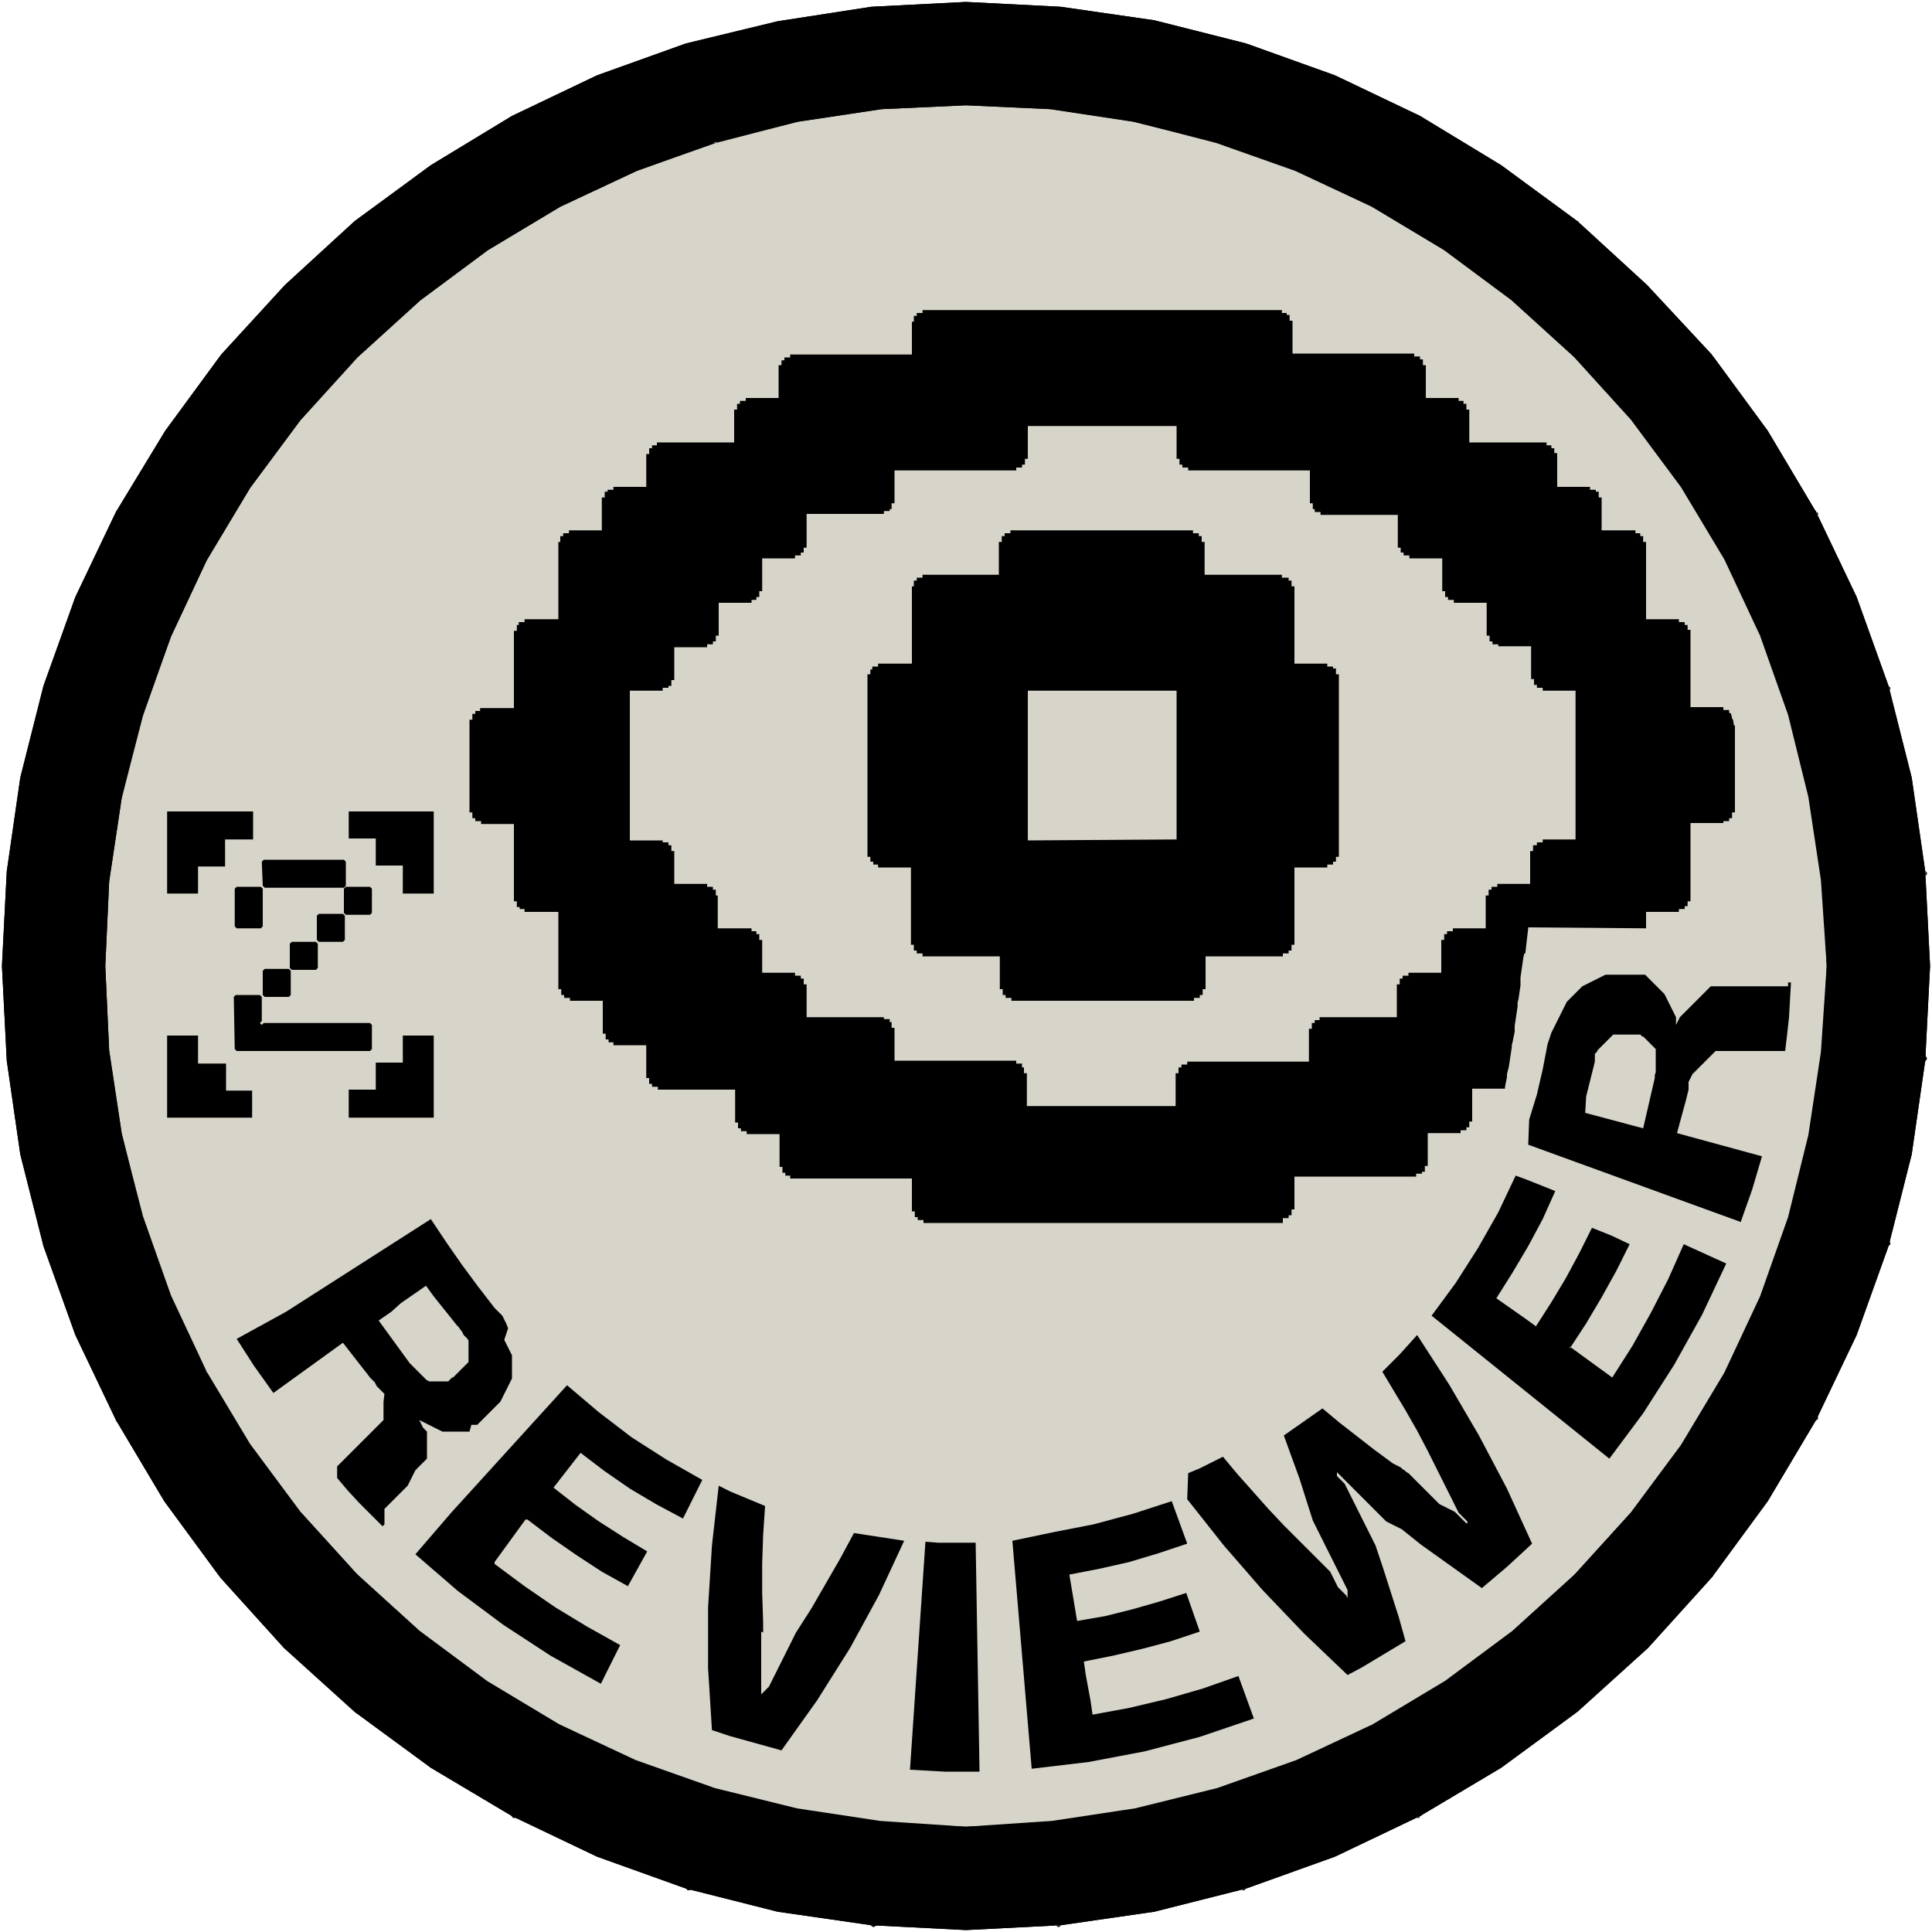
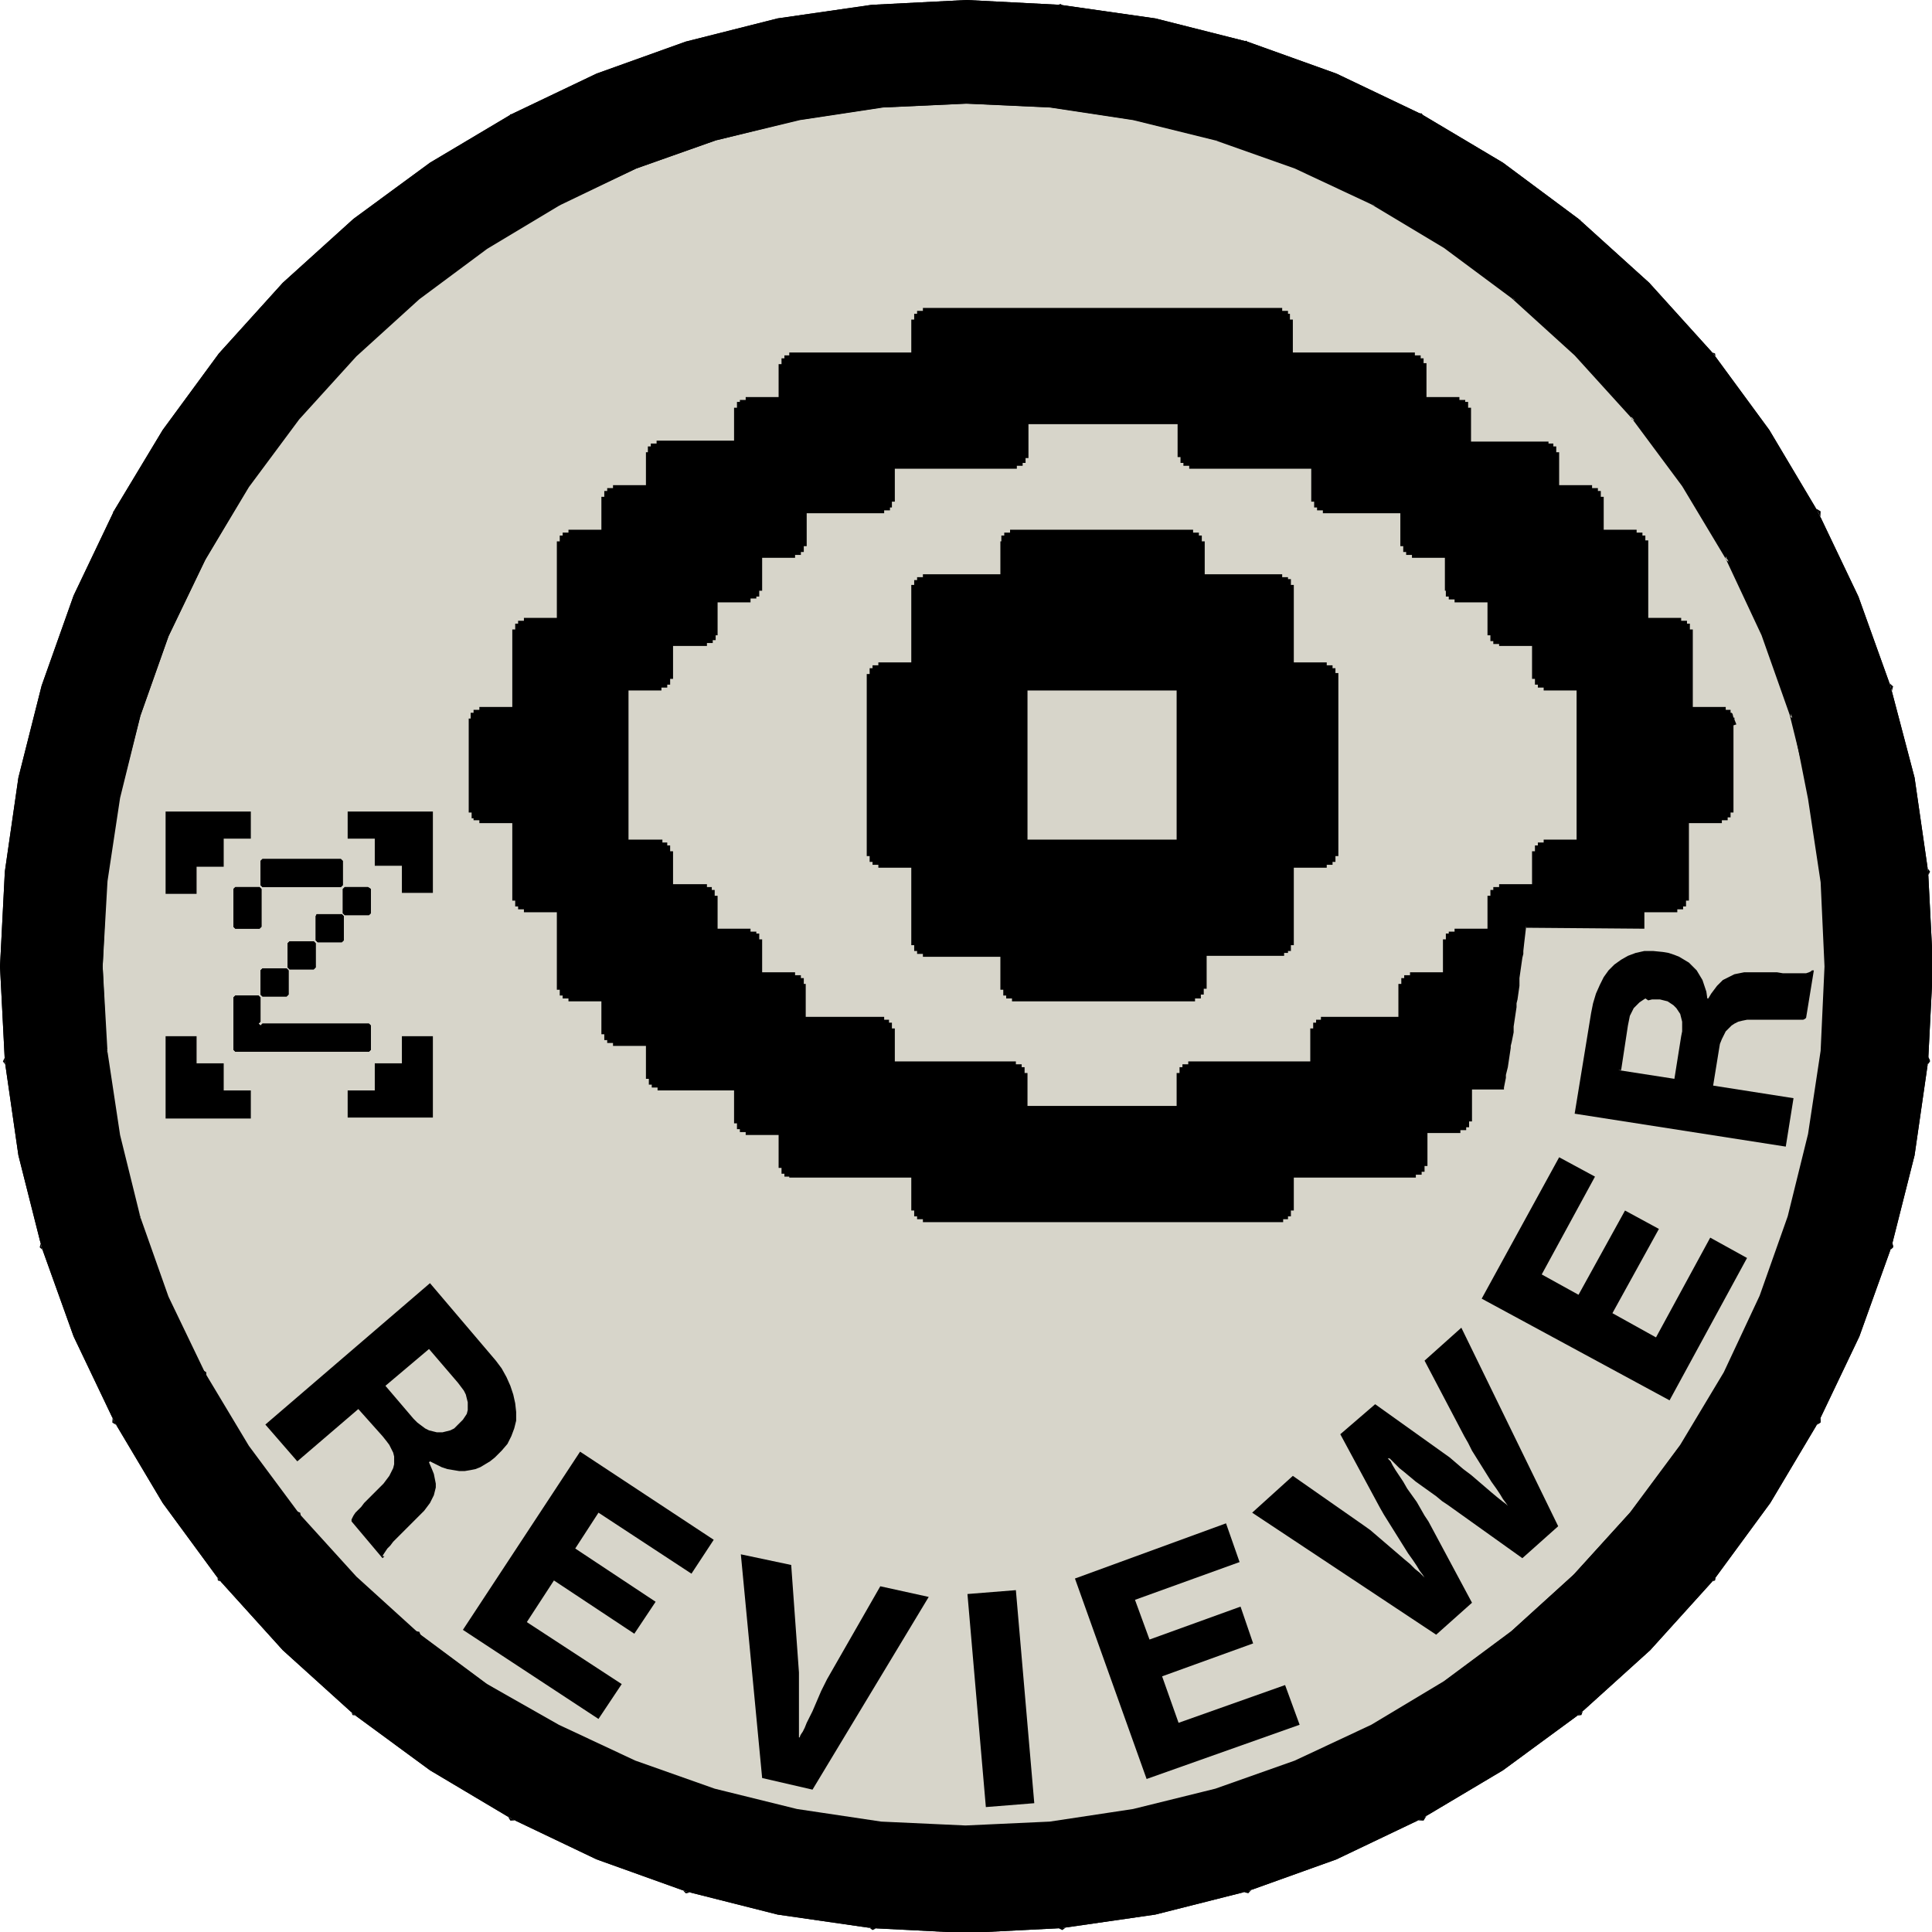
- <svg xmlns="http://www.w3.org/2000/svg" width="2m" height="2m" viewBox="0 0 2 2">
-   <path fill-rule="evenodd" d="m.002 1 .005.098.014.097.024.095.033.092.042.088.05.084.058.079.066.073.073.066.079.058.084.05.088.042.092.033.095.024.097.014L1 1.998l.098-.005.097-.014.095-.024.092-.033.088-.042.084-.05.079-.058.073-.066.066-.073.058-.079.05-.084.042-.088.033-.092.024-.095.014-.097L1.998 1l-.005-.098-.014-.097-.024-.095-.033-.092-.042-.088-.05-.084-.058-.079L1.705.295 1.633.229 1.554.171 1.47.12l-.088-.042-.092-.033-.095-.024-.097-.014L1 .002l-.098.005L.805.022.71.045.618.078.53.12.446.171.367.229.295.295.229.367.171.446.12.53l-.042.088-.033.092-.024.095-.014.097z" />
-   <path fill-rule="evenodd" d="m.002 1 .005.098.014.097.024.095.033.092.042.088.05.084.058.079.066.073.073.066.079.058.084.05.088.042.092.033.095.024.097.014L1 1.998l.098-.005.097-.014.095-.024.092-.033.088-.042.084-.05.079-.058.073-.066.066-.073.058-.079.05-.084.042-.088.033-.092.024-.095.014-.097L1.998 1l-.005-.098-.014-.097-.024-.095-.033-.092-.042-.088-.05-.084-.058-.079L1.705.295 1.633.229 1.554.171 1.47.12l-.088-.042-.092-.033-.095-.024-.097-.014L1 .002l-.098.005L.805.022.71.045.618.078.53.12.446.171.367.229.295.295.229.367.171.446.12.53l-.042.088-.033.092-.024.095-.014.097zm.051 0L.007.902l.064-.087-.026-.105.08-.073-.005-.108L.213.474.229.367.331.331.367.229h0L.474.213.53.12l.108.005L.71.045h0l.105.026.087-.064h0L1 .053l.098-.046h0l.087.064.105-.026.073.08.108-.005.056.093.107.016.037.102.102.037v0l.016.107.093.056-.005.108.08.073v0l-.026.105.064.087L1.947 1l.046.098-.064.087.026.105-.08.073.005.108-.093.056-.016.107-.102.037-.037.102h-0l-.107.016-.056.093-.108-.005-.073.08h-0l-.105-.026-.087.064L1 1.947l-.098.046-.087-.064-.105.026-.073-.08-.108.005-.056-.093-.107-.016-.037-.102-.102-.037v-0L.213 1.526.12 1.47l.005-.108-.08-.073v-0l.026-.105-.064-.087z" />
-   <path fill="#d7d5ca" fill-rule="evenodd" d="m.109 1 .004.087.013.086.021.085.029.082.037.079.045.075.052.07.059.065.065.059.07.052.075.045.079.037.082.029.085.021.086.013L1 1.891l.087-.004.086-.013h0l.085-.021.082-.029.079-.037.075-.045.07-.052.065-.059.059-.065.052-.07.045-.075.037-.079.029-.082.021-.085.013-.086L1.891 1l-.004-.087L1.874.826 1.853.741 1.823.659 1.786.58 1.741.505l-.052-.07-.059-.065-.065-.059-.07-.052-.075-.045-.079-.037-.082-.029L1.174.126l-.086-.013L1 .109l-.087.004L.826.126.741.147.659.177.58.214.505.259l-.07.052-.065.059-.059.065-.052.07-.045.075-.037.079-.029.082L.126.826l-.013.086z" />
+ <svg xmlns="http://www.w3.org/2000/svg" width="1.995m" height="1.995m" viewBox="0 0 1.995 1.995">
+   <path fill-rule="evenodd" d="m0 .998.005.098.014.097.024.095.033.092.042.088.05.084.058.079.066.073.073.066.079.058.084.05.088.042.092.033.095.024.097.014.098.005.098-.005.097-.014.095-.024.092-.033.088-.042.084-.05.079-.058.073-.066.066-.073.058-.079.05-.084.042-.088.033-.092.024-.095.014-.097.005-.098-.005-.098-.014-.097L1.952.708 1.919.616l-.042-.088-.05-.084-.058-.079L1.703.292 1.63.226 1.552.168 1.468.118l-.088-.042-.092-.033-.095-.024L1.095.005.998 0 .9.005.803.019.708.043.616.076l-.088.042-.084.05-.079.058-.073.066-.066.073-.058.079L.118.527l-.042.088L.043.708l-.024.095L.005.9z" />
+   <path fill-rule="evenodd" d="m0 .998.005.098.014.097.024.095.033.092.042.088.05.084.058.079.066.073.073.066.079.058.084.05.088.042.092.033.095.024.097.014.098.005.098-.005.097-.014.095-.024.092-.033.088-.042.084-.05.079-.058.073-.066.066-.073.058-.079.05-.084.042-.088.033-.092.024-.095.014-.097.005-.098-.005-.098-.014-.097L1.952.708 1.919.616l-.042-.088-.05-.084-.058-.079L1.703.292 1.63.226 1.552.168 1.468.118l-.088-.042-.092-.033-.095-.024L1.095.005.998 0 .9.005.803.019.708.043.616.076l-.088.042-.084.05-.079.058-.073.066-.066.073-.058.079L.118.527l-.042.088L.043.708l-.024.095L.005.9zm.051 0L.005.9V.9L.069.813.043.708.123.635l-.005-.108.093-.056.016-.107L.328.328.365.226h0L.472.21.527.118l.108.005L.708.043h0l.105.026L.9.005.998.051l.098-.046h0l.087.064.105-.026.073.08.108-.005.056.093.107.016.037.102.102.036v0l.016.107.093.056-.005.108.08.073V.708l-.026.105.064.087-.046.098.046.098-.064.087.026.105v0l-.08.073.005.108-.093.056-.016.107h-0l-.102.037-.036.102h-0l-.107.016-.056.093-.108-.005-.073.08h-0l-.105-.026-.087.064-.098-.046-.098.046-.087-.064-.105.026H.708l-.073-.08-.108.005-.056-.093-.107-.016-.037-.102-.102-.037v-0l-.016-.107-.093-.056v-0l.005-.108-.08-.073.026-.105-.064-.087v-0z" />
+   <path fill="#d7d5ca" fill-rule="evenodd" d="m.106.998.004.087.013.086.021.085.029.082.037.079.045.075.052.07.059.065.065.059.07.052.075.045.079.037.082.029.085.021.086.013.087.004.087-.004.086-.013.085-.021.082-.029.079-.037.075-.045.07-.052.065-.059.059-.065.052-.07.045-.075.037-.079.029-.082.021-.085.013-.086.004-.087-.004-.087-.013-.086L1.85.739 1.821.657 1.784.578 1.739.502 1.686.432 1.628.367l-.065-.059-.07-.052-.075-.045-.079-.037-.082-.029-.085-.021-.086-.013-.087-.004-.087.004-.086.013L.739.145.657.174.578.212l-.075.045-.07.052-.065.059-.059.065-.052.07-.045.075L.174.657.145.739.124.824l-.013.086z" />
+   <path fill-rule="evenodd" d="M.171.923V.838z" />
  <g fill-rule="evenodd">
-     <path d="m.245 1.386.009.014.009.014.01.014.01.014.018-.013.018-.013.018-.013.018-.013h0l.007.009.007.009.007.009.004.005 0.0 0.0.003.004.001.001.001.001.001.001.001.001.001.001.001.002.001.002.001.001.001.001.001.001.001.001.001.001.001.001.001.001.001.001v0L.397 1.451l0.0.001 0.0.001 0.0.001 0.0.001 0.0.001 0.0.001 0.0.001-0.0.001-0.0.001-0.0.001-0.0.001-0.0.001-0.0.001-0.0.001-0.0.001-0.0.001-0.0.001-0.0.001-0.0.001-.001.001-.001.001-.001.001-.001.001-.001.001-.001.001-.001.001-.001.001-.001.001-.001.001-.001.001-.001.001-.001.001-.001.001-.001.001-.001.001-.001.001-.001.001-.001.001-.001.001-.001.001-.001.001-.001.001-.001.001-.001.001-.001.001-.001.001-.001.001-.001.001-.001.001-.001.001-.001.001-.001.001-.001.001-.001.001-.001.001-.001.001-.001.001-.001.001-.001.001-.001.001-.001.001-.001.001-.001.001-.001.001-.001.001-.001.001-.001.001-0.0.001-0.0.001-0.0.001-0.0.001-0.0.001-0.0.001-0.0.001-0.0.001 0.0.001 0.0.001 0.0.001 0.0.001.011.013.012.013.012.012.012.012.001-.001.001-.001-0-.001-0-.001-0-.001-0-.001 0-.001 0-.001 0-.001 0-.001 0-.001 0-.001 0-.001 0-.001 0-.001 0-.001 0-.001 0-.001.001-.001.001-.001.001-.001.001-.001.001-.001.001-.001.001-.001.001-.001.001-.001.001-.001.001-.001.001-.001.001-.001.001-.001.001-.001.001-.001.001-.001.001-.001.001-.001.001-.001.001-.001.001-.001.001-.001.001-.001.001-.002.001-.002.001-.002.001-.002.001-.002.001-.002.001-.002.001-.002.001-.001.001-.001.001-.001.001-.001.001-.001.001-.001.001-.001.001-.001.001-.001.001-.001.001-.001.001-.001 0-.001 0-.001 0-.001 0-.001 0-.001 0-.001 0-.001 0-.001 0-.001 0-.001 0-.001 0-.001-0-.001-0-.001-0-.001-0-.001-0-.001-0-.001-0-.001-0-.001-0-.001-0-.001-0-.001-0-.001-0-.001-0-.001-0-.001-0-.001-.001-.001-.001-.001-.001-.001-.001-.001-.001-.002-.001-.002-.001-.002-.001-.002v-0l0-0.0 0-0h0l.002.001.002.001.002.001.002.001.002.001.002.001.002.001.002.001.002.001.002.001.002.001.002.001.002 0.0.002 0.0.002 0.0.002 0.0.002 0.0.002 0.0.002 0.0.002 0.0.002-0.0.002-0.0.002-0.0.002-0.0.002-0.0.002-0L.488 1.475l.002-0.0.001-0.0.001-0.0.001-0.0.001-0.0.001-.001.001-.001.001-.001.001-.001.001-.001.001-.001.001-.001.001-.001.001-.001.001-.001.001-.001.001-.001.001-.001.001-.001.001-.001.001-.001.002-.002.002-.002.002-.002.002-.002.001-.002.001-.002.001-.002.001-.002.001-.002.001-.002.001-.002.001-.002.001-.002.001-.002.001-.002.001-.002 0-.002 0-.002 0-.002 0-.002-0-.002-0-.002-0-.002-0-.002-0-.002-0-.002-0-.002-0-.002-.001-.002-.001-.002-.001-.002-.001-.002-.001-.002-.001-.002-.001-.002-.001-.002L.526 1.375l-.002-.005-.001-.002-.001-.002-.001-.002-.001-.002-.002-.002-.002-.002-.002-.002-.002-.002-.017-.022-.017-.023-.016-.023-.016-.024-.05.032-.05.032-.05.032zm.17-.037.013-.009.013-.009h0l.008.011.008.01.008.01.008.01.001.001.001.001.002.003.001.001.002.004.001.001.001.001.001.001.001.001.001.002 0.0.001 0.0.001 0.0.001 0.0.001 0.0.001 0.0.001 0.0.001 0.0.001 0.0.001 0.0.001-0.0.001-0.0.001-0.0.001-0.0.001-0.0.001-0.0.001-0.0.001-0.0.001-0.0.001-0.0.001-0.0.001-0.0.001-.001.001-.001.001-.001.001-.001.001-.001.001-.001.001-.001.001-.001.001-.001.001-.001.001-.001.001-.001.001-.001.001-.001.001-.001.001-.001.001H.468l-.001.001-.001.001-.001.001-.001.001-.001 0-.001 0-.001 0-.001 0-.001 0-.001 0-.001 0-.001 0-.001 0-.001 0-.001 0-.001 0-.001-0-.001-0-.001-0-.001-0-.001-0-.001-0-.001-0-.001-0-.001-.001-.001-0-.001-.001-.001-.001-.001-.001-.001-.001-.001-.001-.001-.001-.001-.001-.001-.001-.002-.002-.001-.001-.001-.001-.001-.001-.001-.001-.002-.002-.001-.001-.001-.001-.008-.011-.008-.011-.008-.011-.008-.011v-0l.013-.009z" />
-     <path d="M.433 1.533" />
-     <path d="m.43 1.609.044.038.047.035.049.032.052.029.005-.01.005-.01.005-.01.005-.01-.034-.019-.033-.02-.032-.022-.031-.023V1.617l.008-.011.008-.011.008-.011.008-.011v-0H.546l.025.019.026.018.026.017.027.015.005-.009.005-.009.005-.009.005-.009-.025-.015-.025-.016-.024-.017-.023-.018v-0l.007-.009.007-.009.007-.009.007-.009h0l.025.019.026.018.027.016.028.015.005-.01.005-.01.005-.01.005-.01-.037-.021-.036-.023-.034-.026-.033-.028-.04.044-.04.044-.04.044z" />
-     <path d="m.733 1.664 0.0.063.004.064.018.006.018.005.018.005.018.005.037-.052.034-.054.03-.055.026-.056-.013-.002-.013-.002-.013-.002-.013-.002-.014.026-.015.026-.015.026-.016.025-.001.002-.001.002-.001.002-.001.002-.001.002-.001.002-.001.002-.001.002-.001.002-.001.002-.001.002-.001.002-.001.002-.001.002-.001.002-.001.002-.001.002-.001.002-.001.002-.001.002-.001.002-.001.002-.001.002-.001.002-.001.002-.001.002-.001.002-.001.002-.001.001-.001.001-.001.001-.001.001-.001.001-.001.001-.001.001-.001.001-0.0.001-0.0.001-0.0.001-0.0.001-0.0.001-0.0.001-0.0.001-0.0.001-0.0 0-0.0 0-0.0 0-0-0-0-0-0-0V1.751l0-0.0 0-.001 0-.001 0-.001 0-.001 0-.001 0-.001 0-.001 0-.001 0-.001 0-.001 0-.001 0-.001 0-.002 0-.002 0-.002 0-.002 0-.002 0-.002 0-.002 0-.002 0-.002 0-.002 0-.002 0-.002 0-.002 0-.002 0-.002 0-.002 0-.002 0-.002 0-.002 0-.002 0-.002 0-.002 0-.002 0-.002v-.002L.79 1.69V1.687l-0-.002-0-.002-0-.002-0-.002-.001-.03 0-.03.001-.03.002-.03-.012-.005-.012-.005-.012-.005-.012-.006-.007.062z" />
-     <path d="M.79 1.687" />
-     <path d="M.773 1.802" />
-     <path d="M.755 1.797" />
-     <path d="m1.048 1.595.005.059.005.059.005.059.005.059.059-.007.058-.011.057-.015.056-.019-.004-.011-.004-.011-.004-.011-.004-.011-.037.013-.038.011-.038.009-.038.007h-0l-.002-.014-.005-.027-.002-.014v-0l.03-.006.03-.007.03-.008.03-.01-.014-.04-.028.009-.028.008-.028.007-.029.005H1.115v-0l-.002-.012-.002-.012-.002-.012-.002-.012h0l.031-.006.031-.007.03-.009.03-.01-.004-.011-.004-.011-.004-.011-.004-.011-.04.013-.041.011-.041.008z" />
-     <path d="m.942 1.832.018.001.018.001.018 0.0.018-0-.001-.059-.001-.059L1.01 1.597l-.013 0-.013-0-.013-0-.013-.001-.004.059-.004.059-.004.059z" />
-     <path d="M.996 1.834" />
-     <path d="M.978 1.833" />
-     <path d="M.96 1.833" />
-     <path d="m1.229 1.552.038.048.04.046.043.045.045.043.015-.008.015-.009.015-.009.015-.009-.007-.025-.008-.025-.008-.025-.008-.024-.001-.002-.001-.002-.001-.002-.001-.002-.001-.002-.001-.002-.001-.002-.001-.002-.001-.002-.001-.002-.001-.002-.001-.002-.001-.002-.001-.002-.001-.002-.001-.002-.001-.002-.001-.002-.001-.002-.001-.002-.001-.002-.001-.002-.001-.002-.001-.002-.001-.002-.001-.002-.001-.002-.001-.002-.001-.002-.001-.002-.001-.002-.001-.002-.001-.001-.001-.001-.001-.001-.001-.001-.001-.001-.001-.001-.001-.001-.001-.001-0-.001-0-.001-0-.001-0-.001-0-0-0-0-0-0.0 0-0.0 0-0.0 0-0h0v0l0.0 0.0 0.0 0.0 0.0 0.0.001.001.001.001.001.001.001.001.001.001.001.001.001.001.001.001.001.001.001.001.001.001.001.001.001.001.001.001.001.001.001.001.001.001.001.001.001.001.002.002.002.002.002.002.002.002.002.002.002.002.002.002.002.002.002.002.002.002.002.002.002.002.002.002.002.002.002.002.002.002.002.001.002.001.002.001.002.001.002.001.002.001.002.001.002.001.02.016.021.015.021.015.021.015.013-.011.013-.011.013-.012.013-.012-.026-.057-.029-.055-.031-.053-.033-.051-.009.01-.009.01-.009.009-.009.009.012.02.012.02.012.021.011.021.001.002.001.002.001.002.001.002.001.002.001.002.001.002.001.002.001.002.001.002.001.002.001.002.001.002.001.002.001.002.001.002.001.002.001.002.001.002.001.002.001.002.001.002.001.002.001.002.001.002.001.002.001.002.001.002.001.002.001.002.001.002.001.002.001.001.001.001.001.001.001.001.001.001.001.001.001.001.001.001.001.001 0.0.001 0.0.001 0.0 0.0 0.0 0.0 0.0 0v0l-0.0 0-0.0 0-0.0 0h-0l-0-0-.001-0-.001-.001-.001-.001-.001-.001-.001-.001-.001-.001-.001-.001-.001-.001-.001-.001-.001-.001-.001-.001-.001-.001-.001-.001-.002-.001-.002-.001-.002-.001-.002-.001-.002-.001-.002-.001-.002-.001-.002-.001-.002-.002-.002-.002-.002-.002-.002-.002-.002-.002-.002-.002-.002-.002-.002-.002-.002-.002-.002-.002-.002-.002-.002-.002-.002-.002-.002-.002-.002-.002-.002-.002-.002-.001-.002-.002-.002-.001-.002-.002-.002-.001-.002-.001-.002-.001-.002-.001-.019-.014-.018-.014-.018-.014-.018-.015-.01.007-.01.007-.01.007-.01.007.008.022.008.022.007.022.007.022.001.002.001.002.001.002.001.002.001.002.001.002.001.002.001.002.001.002.001.002.001.002.001.002.001.002.001.002.001.002.001.002.001.002.001.002.001.002.001.002.001.002.001.002.001.002.001.002.001.002.001.002.001.002.001.002.001.002.001.002.001.002.001.002.001.002.001.002.001.002.001.002 0.0.001 0.0.001 0.0.001 0.0.001 0.0.001 0.0.001 0.0.001 0.0.001 0.0.001 0.0 0.0 0.0 0v0l-0.0 0-0.0 0h-0l-0-0-0-0-0-0-0-.001-.001-.001-0-.001-.001-.001-.001-.001-.001-.001-.001-.001-.001-.001-.001-.001-.001-.001-.001-.001-.001-.001-.001-.002-.001-.002-.001-.002-.001-.002-.001-.002-.001-.002-.001-.002-.001-.002-.002-.002-.002-.002-.002-.002-.002-.002-.002-.002-.002-.002-.002-.002-.002-.002-.002-.002-.002-.002-.002-.002-.002-.002-.002-.002-.002-.002-.002-.002-.002-.002-.002-.002-.002-.002-.002-.002-.002-.002-.002-.002-.002-.002-.002-.002-.002-.002-.016-.017-.016-.018-.016-.018-.015-.018-.012.006-.012.006-.012.005z" />
-     <path d="M1.353 1.615" />
-     <path d="M1.367 1.583" />
-     <path d="M1.481 1.51" />
-     <path d="M1.53 1.486" />
-     <path d="M1.546 1.632" />
-     <path d="M1.425 1.718" />
-     <path d="M1.41 1.726" />
-     <path d="M1.307 1.647" />
-     <path d="M1.45 1.583" />
-     <path d="m1.482 1.362.046.037.046.037.046.037.046.037.035-.047.032-.05.029-.052.025-.053-.011-.005-.011-.005-.011-.005-.011-.005-.016.036-.018.035-.019.034-.021.033h-0l-.011-.008-.011-.008-.011-.008-.011-.008V1.396l.017-.026.016-.027.015-.027.014-.028-.019-.009-.01-.004-.01-.004-.013.026-.014.026-.015.025-.016.025h-0L1.579 1.365l-.01-.007-.01-.007-.01-.007v-0l.017-.027.016-.027.015-.028.013-.029-.01-.004-.01-.004-.01-.004L1.569 1.217l-.018.038-.021.037-.023.036z" />
-     <path d="m1.582 1.185.055.02.055.02.055.02.055.02.006-.017.006-.017.005-.017.005-.017-.022-.006-.022-.006-.022-.006-.022-.006v-0l.003-.011.003-.011.003-.011.003-.012 0-.002 0-.002 0-.002 0-.002.001-.002.001-.002.001-.002.001-.002.001-.001.001-.001.001-.001.001-.001.001-.001.001-.001.001-.001.001-.001.001-.001.001-.001.001-.001.001-.001.001-.001.001-.001.001-.001.001-.001.001-.001.001-.001.001-.001.001-.001.001-.001.001-.001.001-.001.001-.001.001-0.0.001-0.0.001-0.0.001-0.0.001-0.0.001-0.0.001-0.0.001-0.0.001-0.0.001-0.0.001-0.0.001-0.0.001-0.0.001-0.0.001-0.0.001-0.0.002 0.0.002 0.0.002 0.0.002 0.0.002 0.0.002 0.0.002 0.0.002 0.0.002 0.0.002 0.0.002 0.0.002 0.0.001 0.0.001 0.0.001 0.0.001 0.0.001 0.0.001 0.0.001 0.0.001 0.0.001 0.0.001 0.0.001 0.0.001 0h.001l.001-0.0.001-0.0.001-0.0.001-0.0.001-0.0.001-0.0.001-0.0.001-0.0.001-0.0.001-0.0.001-0.0.001-0.0.001-0.0.001-0.0.001-0.0.001-0.0.001-0.0.001-0.0.001-0.0 0-0.0 0-0.0 0-0.0 0-0.0.002-.017.002-.018.001-.018.001-.018-.003-0-0.0.001-0.0.001-0.0.001-0.0.001-.001 0-.001 0-.001 0-.001 0-.001 0-.001 0-.001 0-.001 0-.001 0-.001 0-.001 0-.001 0-.001 0-.001 0-.001 0-.001 0-.001 0-.001 0-.001 0-.001 0-.001 0-.001 0-.001 0-.001 0-.002 0-.002 0-.002 0-.002 0-.002 0-.002 0-.002 0-.002 0-.002 0-.002 0-.002 0-.002 0-.002 0-.002 0-.002 0-.002 0-.002 0-.002 0-.002 0-.002 0-.002 0-.002 0-.002 0-.002 0-.001 0-.001 0-.001 0-.001 0-.001 0-.001 0-.001 0-.001 0-.001.001-.001.001-.001.001-.001.001-.001.001-.001.001-.001.001-.001.001-.001.001-.001.001-.001.001-.001.001-.001.001-.001.001-.001.001-.001.001-.001.001-.001.001-.001.001-.001.001-.001.001-.001.001-.001.001-.001.001-.001.001-.001.001-.001.001-.001.001-.001.001-.001.001-.001.001-.001.001-.001.002-.001.002-.001.002-.001.002-0-0-0-0-0-0-0-0-0-.002-0-.002-0-.002-0-.002-.001-.002-.001-.002-.001-.002-.001-.002-.001-.002-.001-.002-.001-.002-.001-.002-.001-.002-.001-.002-.001-.002-.001-.002-.001-.001-.001-.001-.001-.001-.001-.001-.001-.001-.001-.001-.001-.001-.001-.001-.001-.001-.001-.001-.001-.001-.001-.001-.001-.001-.001-.001-.001-.001-.001-.001-.001-.001-.001-.001-.001-.001-.001-.001-.001-0-.002-0-.001-0-.001-0-.002-0-.002-0-.002-0-.002-0-.002-0-.002-0-.002-0-.002-0-.003 0-.003 0-.003 0-.003 0-.002 0-.002 0-.002 0-.002 0-.002.001-.002.001-.002.001-.002.001-.002.001-.002.001-.002.001-.002.001-.002.001-.002.001-.002.001-.002.001-.002.002-.002.002-.002.002-.002.002-.002.002-.002.002-.002.002-.002.002-.001.002-.001.002-.001.002-.001.002-.001.002-.001.002-.001.002-.001.002-.001.002-.001.002-.001.002-.001.002-.001.002-.001.002-.001.002-.001.002-.001.003-.001.003-.001.003-.001.003-.005.026-.006.026-.008.026zm.06-.05.003-.012.003-.012.003-.012 0-.001 0-.001 0-.001 0-.001 0-.001 0-.001 0-.001 0-.001.001-.001.001-.001.001-.002.001-.001.001-.001.001-.001.001-.001.001-.001.001-.001.001-.001.001-.001.001-.001.001-.001.001-.001.001-.001.001-.001.001-.001.001-.001.001-.001.001-0.0.001-0.0.001-0.0.001-0.0.001-0.0.001-0.0.001-0.0.001-0.0.001-0.0.001-0.0.001-0.0.001-0.0.001-0.0.001-0.0.001-0.0.001-0.0.001 0.0.001 0.0.001 0.0.001 0.0.001 0.0.001 0.0.001 0.0.001 0.0.001 0.0.001 0.0.001 0.0.001 0.0.001.001.001.001.001 0.0.001.001.001.001.001.001.001.001.001.001.001.001.001.001.001.001.001.001.001.001.001.001.001.001.001.001 0.0.001 0.0.001 0.0.001 0.0.001 0.0.001 0.0.001 0.0.001 0.0.001 0.0.001 0.0.001 0.0.001 0.0.001 0.0.003 0.0.001 0.0.001-0.0.002-0.0.002-0.0.001-0.0.002-.001.003-0.0.003-.003.013-.003.013-.003.013-.003.013h-0l-.015-.004-.015-.004-.015-.004-.015-.004z" />
-     <path d="M1.798 1.022" />
-     <path d="M1.805 1.022" />
-     <path d="M1.852 1.049" />
-     <path d="M1.809 1.25" />
-     <path d="M1.82 1.216" />
-     <path d="M1.642 1.135" />
-     <path d="M1.652 1.091" />
+     <path d="m.241.957.002.002h.025l.002-.002V.918L.268.916H.243l-.002.002z" />
+     <path d="M.269 1.002v.025l.002.002h.025l.002-.002v-.025l-.002-.002H.271z" />
+     <path d="m.241 1.084.002.002h.138l.002-.002v-.025l-.002-.002H.271l-.002.002-.002-.002v-0l.002-.002v-.025l-.002-.002H.243l-.002.002z" />
+     <path d="m.269.914.002.002h.081l.002-.002V.889l-.002-.002H.271l-.002.002z" />
+     <path d="M.297.974V.999l.002.002H.324L.326.999V.974L.324.972H.299z" />
+     <path d="M.354.918v.025l.002.002h.025l.002-.002V.918L.38.916H.356z" />
+     <path d="M.326.946v.025l.002.002h.025l.002-.002V.946l-.002-.002H.327z" />
+   </g>
+   <path fill-rule="evenodd" d="m.051.998.06.087v0l-.042.097.076.074-.022.104.089.058v0l-.001.106.098.039.019.104.104.019.039.098.106-.001v0l.058.089.104-.022.074.076.097-.042h0l.087.06.087-.06.097.042.074-.076.104.022.058-.089.106.001.039-.098.104-.019.019-.104.098-.039-.001-.106.089-.058-.022-.104v-0l.076-.074-.042-.097.06-.087-.06-.087.042-.097-.076-.074.022-.104-.089-.058V.578l.001-.106-.098-.039L1.667.328 1.563.309l-.039-.098-.106.001h-0L1.36.123l-.104.022-.074-.076-.097.042h-0L.998.051l-.087.06H.91L.813.069l-.074.076L.635.123.578.212H.578L.472.21l-.039.098L.328.328.309.432l-.098.039.001.106-0.0 0-.089.058.022.104-.076.074.042.097v0zm.452.741-.07-.052-.065-.059-.059-.065-.052-.07-.045-.075L.174 1.339l-.029-.082-.021-.085-.013-.086L.106.998l.004-.087.013-.086L.145.739.174.657.212.578.257.502l.052-.07.059-.065.065-.059.07-.052.075-.045.079-.037L.739.145.824.124l.086-.013.087-.004.087.004.086.013.085.021.082.029.079.037.075.045.07.052.065.059.059.065.052.07.045.075.037.079.029.082.021.085.013.086.004.087-.004.087-.013.086-.021.085-.029.082-.037.079-.045.075-.052.07-.059.065-.065.059-.07.052-.075.045-.079.037-.082.029-.085.021-.086.013-.087.004-.087-.004-.087-.013-.085-.021-.082-.029-.079-.037z" />
+   <g fill-rule="evenodd">
+     <path d="m1.435 1.507.001.001zl0-0z" />
+     <path d="m.444 1.51.006.003z" />
+     <path d="m.443 1.51.002.005z" />
+     <path d="m.437 1.56.003-.004z" />
+     <path d="m.423 1.575.005-.005z" />
+     <path d="m.4 1.599.003-.003.003-.004.004-.004-.004.004-.003.004z" />
+     <path d="M.406 1.592" />
+     <path d="m.395 1.607 0.0.002zL.396 1.605z" />
+     <path d="m.825 1.794.001 0.0 0-.001-0.0.001z" />
+     <path d="m1.681.987.008-.003.009-.002-.009.002z" />
+     <path d="m1.762 1.024.001.007.001 0-.001-0h-0v-0z" />
+     <path d="m1.808 1.052.005-0.0.006 0-.006-0z" />
+     <path d="m1.798 1.054.005-.001z" />
+     <path d="m1.825 1.053.006 0.0.006 0-.006-0z" />
+     <path d="m1.837 1.054.005 0.0.005 0-.005-0z" />
+     <path d="m1.79 1.057.004-.002z" />
  </g>
  <g fill-rule="evenodd">
-     <path d="m.243.959.002.002h.025l.002-.002V.92l-.002-.002h-.025l-.002.002z" />
-     <path d="m.243 1.086.002.002h.138l.002-.002v-.025l-.002-.002H.273l-.002.002-.002-.002.002-.002v-.025l-.002-.002h-.025l-.002.002z" />
-     <path d="M.272 1.005v.025l.002.002h.025l.002-.002v-.025l-.002-.002h-.025z" />
-     <path d="m.272.917.002.002h.082l.002-.002v-.025l-.002-.002H.273l-.002.002z" />
-     <path d="m.3 1.002.002.002h.025l.002-.002V.977l-.002-.002H.302l-.002.002v.025" />
-     <path d="M.328.948v.025l.002.002h.025l.002-.002V.948l-.002-.002h-.025z" />
-     <path d="M.356.92v.025l.002.002h.025l.002-.002v-.025l-.002-.002h-.025z" />
+     <path d="m.005.9.046.098-.046.098.064.087-.026.105.08.073v0l-.005.108.093.056v0l.016.107.102.036v0l.037.102.107.016.056.093.108-.005.073.08.105-.026h0l.087.064.098-.046H.998l.098.046.087-.064.105.026.073-.08.108.005.056-.093.107-.016.037-.102.102-.037.016-.107.093-.056-.005-.108.08-.073-.026-.105v-0l.064-.087L1.944.998V.998L1.99.9 1.926.813 1.952.708 1.872.635l.005-.108L1.785.472 1.769.365 1.667.328 1.63.226 1.524.21l-.056-.093-.108.005-.073-.08-.105.026-.087-.064L.998.051.9.005.813.069.708.043.635.123H.635L.527.118.472.21H.472L.365.226.328.328.226.365.21.472v0l-.093.056.005.108L.043.708l.026.105zm.631.972L.472 1.785l-.143-.118L.21 1.524.123 1.36l-.054-.178-.018-.185.018-.185L.123.635.21.472.328.328.472.21.635.123.813.069.998.051l.185.018.178.054.164.087.143.118.118.143.087.164.054.178.018.185-.018.185-.054.178-.087.164-.118.143-.143.118-.164.087-.178.054-.185.018-.185-.018z" />
+     <path d="M.171.838v.085h.032v-.028h.028V.866h.028V.838z" />
+     <path d="M.359.838v.028h.028v.028h.028v.028h.032V.838z" />
+     <path d="M.171 1.07v.085h.088V1.126h-.028v-0H.231v-.028h-.028v-.028z" />
+     <path d="M.359 1.126v.028h.088V1.07h-.032v.028h-.028v.028H.359" />
  </g>
-   <path fill-rule="evenodd" d="m.053 1 .06.087v0l-.042.097.076.074-.022.104.089.058v0l-.001.106.098.039h0v0l.019.104.104.019.039.098.106-.001v0l.058.089.104-.022h0l.074.076.097-.042h0L1 1.947l.087-.06h0l.097.042.074-.076.104.022.058-.089h0l.106.001.039-.098v-0h0l.104-.019.019-.104.098-.039-.001-.106.089-.058-.022-.104v-0l.076-.074-.042-.097L1.947 1l-.06-.087V.913l.042-.097-.076-.074.022-.104-.089-.058V.58l.001-.106-.098-.039h-0V.435L1.669.331 1.565.311 1.526.213l-.106.001-.058-.089-.104.022h-0l-.074-.076-.097.042L1 .053l-.087.06H.913L.815.072l-.074.076L.638.125.58.214H.58L.474.213l-.039.098v0H.435L.331.331.311.435.213.474l.001.106-.089.058.022.104v0l-.076.074.042.097zm.452.741-.07-.052-.065-.059-.059-.065-.052-.07-.045-.075-.037-.079-.029-.082L.126 1.174l-.013-.086L.109 1l.004-.087L.126.826.147.741.177.659.214.58.259.505l.052-.07.059-.065.065-.059.07-.052.075-.045.079-.037.082-.029L.826.126l.086-.013L1 .109l.087.004.086.013.085.021.082.029.079.037.075.045.07.052.065.059.059.065.052.07.045.075.037.079.029.082.021.085.013.086L1.891 1l-.004.087-.013.086-.021.085-.029.082-.037.079-.045.075-.052.07-.059.065-.065.059-.07.052-.075.045-.079.037-.082.029-.085.021-.086.013L1 1.891l-.087-.004L.826 1.874l-.085-.021-.082-.029-.079-.037z" />
+   <path fill-rule="evenodd" d="m.241.957.002.002z" />
+   <path fill-rule="evenodd" d="m.051.998.018.185.054.178.087.164.118.143.143.118.164.087.178.054.185.018.185-.018.178-.054.164-.087.143-.118.118-.143.087-.164.054-.178.018-.185-.018-.185-.054-.178-.087-.164L1.667.328 1.524.21 1.36.123 1.182.069.998.051.813.069.635.123.472.21.328.328.21.472.123.635.069.813zm.06.087L.051.998V.998l.06-.087L.069.813H.069V.813l.076-.074L.123.635V.635L.212.578.21.472H.21l.098-.039L.328.328h0L.432.309.472.21V.21h0l.106.001L.635.123h0l.104.022.074-.076.097.042.087-.06H.998l.087.06.097-.042h0l.074.076L1.36.123l.058.089.106-.001.039.098.104.019.019.104.098.039h0l-.001.106.089.058v0L1.85.739l.076.074-.042.097.06.087-.06.087.042.097-.076.074.022.104v0l-.089.058.001.106v0l-.098.039-.019.104h-0l-.104.019-.039.098-.106-.001-.058.089h-0l-.104-.022-.074.076-.097-.042-.087.06-.087-.06-.097.042-.074-.076-.104.022-.058-.089-.106.001v-0l-.039-.098-.104-.019-.019-.104-.098-.039.001-.106L.123 1.36v-0l.022-.104-.076-.074z" />
  <g fill-rule="evenodd">
-     <path d="M.007.902.053 1l-.046.098.064.087-.026.105.08.073-.005.108.093.056v0l.016.107.102.037v0l.037.102.107.016.056.093.108-.005.073.08.105-.026.087.064L1 1.947l.098.046.087-.064.105.026.073-.08.108.005.056-.093h0l.107-.016.037-.102h0l.102-.037.016-.107.093-.056-.005-.108.08-.073-.026-.105.064-.087L1.947 1l.046-.098-.064-.087.026-.105-.08-.073.005-.108-.093-.056V.474L1.771.367 1.669.331V.331L1.633.229 1.526.213 1.47.12l-.108.005-.073-.08-.105.026-.087-.064L1 .053.902.007.815.072.71.045.638.125.53.12.474.213H.474L.367.229.331.331H.331L.229.367.213.474.12.53l.005.108-.08.073.026.105zm.631.972L.474 1.787l-.143-.118-.118-.143-.087-.164-.054-.178L.053 1 .072.815.125.638.213.474.331.331.474.213.638.125.815.072 1 .053l.185.018.178.054.164.087.143.118.118.143.087.164.054.178L1.947 1l-.018.185-.054.178-.087.164-.118.143-.143.118-.164.087-.178.054L1 1.947l-.185-.018z" />
-     <path d="M.173.84v.085h.032V.897h.028V.869H.262V.84z" />
-     <path d="M.361.84v.028h.028v.028h.028V.925h.032V.84z" />
-     <path d="M.173 1.072v.085h.088V1.129H.234v-.028H.205V1.072z" />
-     <path d="M.361 1.129v.028h.088V1.072h-.032v.028h-.028v.028H.361" />
+     <path d="m.241.957.002.002h.025l.002-.002V.918L.268.916H.243l-.002.002z" />
+     <path d="M.269 1.002v.025l.002.002h.025l.002-.002v-.025l-.002-.002H.271z" />
+     <path d="m.241 1.084.002.002h.138l.002-.002v-.025l-.002-.002H.271l-.002.002-.002-.002v-0l.002-.002v-.025l-.002-.002H.243l-.002.002z" />
+     <path d="m.269.914.002.002h.081l.002-.002V.889l-.002-.002H.271l-.002.002z" />
+     <path d="M.297.974V.999l.002.002H.324L.326.999V.974L.324.972H.299z" />
+     <path d="M.354.918v.025l.002.002h.025l.002-.002V.918L.38.916H.356z" />
+     <path d="M.326.946v.025l.002.002h.025l.002-.002V.946l-.002-.002H.327z" />
  </g>
  <g fill-rule="evenodd">
-     <path d="M.486.841h.003v.006h.003v.003h.006v.003h.034v.08h.003v.006h.003V.941H.543v.003H.578v.08h.003v.006h.003v.003h.006v.003h.034v.034h.003v.006h.003v.003H.635v.003H.669v.034h.003v.006h.003v.003h.006v.003h.08v.034h.003v.006h.003v.003h.006v.003h.034v.034h.003v.006h.003v.003H.818v.003h.126v.034h.003v.006h.003v.003h.006v.003h.372V1.261h.006v-.003h.003v-.006h.003v-.034h.126v-.003h.006V1.213h.003v-.006h.003v-.034h.034V1.17h.006v-.003h.003v-.006h.003v-.034h.034l0-.001 0-.001 0-0.0.001-.005.001-.005V1.115l0-.001 0-0.0 0-.002.002-.008.003-.02 0-0.0 0-.002.001-.004.002-.01V1.068l0-.002 0-.001 0-.003.003-.02 0-0.0 0-.001 0-.003.001-.004.002-.014v-0l0-.003 0-.002 0-.003.003-.021.001-.004L1.579.987l.001-.009.002-.017V.96l.122.001V.944h.034V.941h.006V.938h.003V.933h.003V.852h.034V.85h.006V.847h.003V.841h.003V.751L1.795.751 1.794.745 1.793.744H1.793V.743l-.001-.004L1.791.738h-.001V.735L1.79.735V.735h-.006V.732H1.75V.652h-.003V.647h-.003V.647h-0V.644h-.006V.641h-.034V.561h-.003V.555h-.003V.552H1.693V.549H1.658V.515h-.003V.509h-.003V.507h-.006V.504h-.034V.469h-.003V.464h-.003V.461H1.601V.458h-.08V.424h-.003V.418h-.003V.418h-0V.415H1.51V.412h-.034V.378h-.003V.372h-.003V.369h-.006V.366h-.126v-.034h-.003V.326h-.003V.324H1.327V.321H.955v.003H.949v.003H.946v.006H.944v.034H.818v.003H.812v.003H.809V.378H.806V.412H.772v.003H.766v.003H.766v0H.763v.006H.76v.034H.68V.461H.675v.003H.672v.006H.669v.034H.635v.003H.629V.509H.626v.006H.623v.034H.623v0h-.034v.003H.583v.003H.58v.006H.578v.08H.543v.003H.537v.003H.537v0H.535v.006H.532v.08H.497v.003H.492v.003H.489v.006H.486zm.2.029h-.034V.715h.034V.712h.006V.71h.003V.704h0V.704H.698v-.034h.034V.667h.006V.664H.741V.658h.003v-.034h.034V.621H.783V.618h.003V.612h.003V.578h.034V.575h.006V.572H.832V.567h.003V.532h.08V.529h.006V.527H.923V.521h.003V.487h.126V.484h.006V.481h.003V.475h.003V.441h.154v.034h.003v.006h.003v.003h.006v0h0v.003h.126v.034h.003v.006H1.361v.003h.006v.003h.08v.034h.003V.572h.003v.003h.006v.003h.034v.034h.003v.006h.003V.621h.006v.003h.034v.034h.003V.664h.003v.003h.006V.669h.034v.034h.003v.006h.003V.712h.006v.003h.034v.154h-.034v.003h-.006v.003H1.587v.006h-.003v.034h-.034v.003H1.544v.003h-.003V.927H1.538v.034l-0.0 0h-.034v.003h-0v0h-.006v.003H1.495v.006h-.003v.034h-.034v.003h-.006v.003H1.452v0h-.003v.006h-.003v.034h-.08v.003H1.361v.003h-.003v.006h-.003v.034h-.126v.003h-.006v.003h-.003v.006h-.003v.034h-.154v-.034h-.003v-.006H1.058v-0H1.058V1.101h-.006v-.003H.926v-.034H.923V1.058H.921v-.003H.915V1.053H.835l-0-0v-.034H.832v-.006H.829v-0H.829V1.01H.823v-.003H.789v-.034H.786V.967H.783V.964H.778V.961H.743V.927H.741V.921H.738V.918H.732V.915H.698V.881H.695V.875H.692V.872H.686V.87" />
-     <path d="M.898.887h.003V.892h.003v.003H.909v.003h.034v0h0v.08h.003v.006h.003v.003h.006V.99h.08v.034h.003v.006h.003v.003h.006v.003h.189V1.033h.006v-.003h.003V1.024h.003V.99h.08V.987h.006V.984h.003V.978h.003V.898h.034V.895h.006V.892h.003V.887h.003V.698h-.003V.692h-.003V.69h-.006V.687h-.034V.607h-.003V.601h-.003V.598H1.327V.595h-.08v-.034h-.003V.555H1.241V.552h-.006V.549h-.189v.003h-.006v.003h-.003v.006h-.003v.034H.955v.003H.949V.601H.946V.607H.944v.08H.909v.003H.903v.003H.901V.698H.898zm.166-.017V.715h.154v.154z" />
+     <path d="m.274 1.471.033.038.063-.054h0l.025.028.004.005.003.004.002.004.002.004.001.004 0.0.004-0.0.004-.001.004-.002.004-.002.004-.003.004-.003.004-.004.004-.004.004-.004.004-.004.004-.004.004-.003.004-.003.003-.003.003-.002.003-.001.002-.001.002-0.0.002.032.038.002-.002L.395 1.607.396 1.605l.002-.003.002-.003.003-.003.003-.004.004-.004.009-.009.005-.005.005-.005.005-.005.004-.004.003-.004.003-.004.002-.004.002-.004.001-.004.001-.004 0-.004-.001-.005-.001-.005-.002-.005L.443 1.51l.001-.001h0l.006.003.006.003.006.002.006.001.006.001.006-0.0.006-.001.005-.001.005-.002h0l.005-.003.005-.003.005-.004.007-.007.006-.007.004-.008.003-.008.002-.008 0-.009-.001-.009-.002-.009-.003-.009-.004-.009-.005-.009-.006-.008-.068-.08zm.177.008-.004-.001-.004-.001-.004-.002-.004-.003-.004-.003-.004-.004-.029-.034v-0l.045-.038h0l.03.035.003.004.003.004.002.004.001.004.001.004 0.0.004-0.0.004-.001.004-.002.003-.002.003-.003.003-.003.003-.003.003-.004.002-.004.001-.004.001-.004 0z" />
+     <path d="M.371 1.557" />
+     <path d="m.478 1.683.14.092.024-.036-.098-.064V1.675l.028-.043h0l.083.055.022-.033-.083-.055v-0L.618 1.562h0l.096.063.023-.035-.138-.091z" />
+     <path d="m.765 1.605.022.231.052.012.12-.199-.05-.011-.055.096-.003.006-.003.006-.003.007-.003.007-.003.007-.003.006-.003.006-.002.005-.002.004-.002.003-.001.002-0.0.001-.001-0V1.794l0-.001 0-.002 0-.004 0-.005 0-.006 0-.006 0-.007v-.007L.825 1.748.825 1.741l-0-.007-0-.007-.008-.111z" />
+     <path d="M.825 1.734" />
+     <path d="m1.293 1.562.19.126.037-.033-.045-.084-.004-.006-.004-.007-.004-.007-.005-.007-.005-.007-.004-.007-.004-.006-.004-.006-.003-.005-.002-.004-.002-.002-.001-.001v-0l0-0H1.435l.001.001.002.002.003.003.004.004.005.004.006.005.006.005.007.005.007.005.007.005.006.005.006.004.077.055.037-.033-.1-.205-.038.034h-0l.041.078.004.007.004.008.005.008.005.008.005.008.005.008.005.007.004.006.003.005.003.004.002.003.001.001v0l-0.0 0h-0l-.001-.001-.002-.002-.004-.003-.005-.004-.006-.005-.007-.006-.007-.006-.007-.006-.008-.006-.007-.006-.007-.006-.007-.005-.07-.05-.036.031.041.076.004.007.005.008.005.008.005.008.005.008.005.008.005.007.004.006.003.005.003.004.002.003.001.001v0l-0.0 0h-0l-.001-.001-.002-.002-.003-.003-.005-.004-.005-.005-.006-.005-.007-.006-.007-.006-.007-.006-.007-.006-.007-.006-.007-.005-.073-.051z" />
+     <path d="M1.411 1.585" />
+     <path d="M1.489 1.502" />
+     <path d="M1.488 1.551" />
+     <path d="M1.515 1.492" />
+     <path d="m1.11 1.63.074.207.158-.056-.015-.041-.11.039h-0l-.017-.048h0l.094-.034-.013-.038-.094.034h-0l-.015-.041v-0h0l.108-.039-.014-.04z" />
+     <path d="m.999 1.646.019.22.05-.004-.019-.22z" />
+     <path d="m1.53 1.341.194.105.08-.147-.038-.021-.056.103h-0l-.045-.025v-0l.048-.087-.035-.019-.048.087h-0l-.038-.021v-0l.055-.101-.037-.02z" />
+     <path d="m1.626 1.15.218.034.008-.05-.083-.013h-0l.006-.037.001-.006.002-.005.002-.004v-0l.002-.004.003-.003.003-.003.003-.002.004-.002.004-.001.005-.001.005-0.0.005-0.0.006 0.0.006 0.0.006 0.0.006 0.0.005 0.0.005 0.0.004 0h.004l.003-0.0.003-0.0.002-.001.001-.001.008-.049-.002-0-.001.001-.002.001-.003.001-.004 0-.004-0-.005-0-.005-0-.006-0-.006-.001-.007-0-.007-0-.007-0H1.806l-.005 0-.005.001-.005.001-.004.002-.004.002-.004.002-.003.003-.003.003-.003.004-.003.004-.003.005v0l-.001-0h-0v-0l-.001-.007-.002-.006-.002-.006-.003-.005-.003-.005-.004-.004-.004-.004-.005-.003-.005-.003-.005-.002-.006-.002-.006-.001-.01-.001L1.698.982 1.689.984l-.008.003-.007.004-.007.005-.006.006-.005.007-.004.008-.004.009-.003.01-.002.01zm.076-.117.004-.001.004-0.0.004 0.0.004.001.004.001.003.002.003.002.003.003.002.003.002.003.001.004.001.004 0.0.005-0.0.005-.001.005-.007.044v0h-0l-.058-.009H1.674v-0l.007-.046.001-.005.001-.005.002-.004.002-.004.003-.003.003-.003.003-.002.003-.002z" />
+     <path d="M1.819 1.003" />
+     <path d="M1.846 1.055" />
  </g>
-   <path fill-rule="evenodd" d="m.053 1 .018.185.054.178.087.164.118.143.143.118.164.087.178.054L1 1.947l.185-.018.178-.054.164-.087.143-.118.118-.143.087-.164.054-.178L1.947 1 1.928.815 1.875.638 1.787.474 1.669.331 1.526.213 1.362.125 1.185.072 1 .053.815.072.638.125.474.213.331.331.213.474.125.638.072.815zm.06-.087L.072.815V.815l.076-.074L.125.638.214.58.213.474l.098-.039.019-.104h0L.435.311.474.213h0l.106.001.058-.089h0l.104.022.074-.076.097.042L1 .053H1l.087.06.097-.042h0l.074.076.104-.022.058.089.106-.001.039.098.104.019v0l.019.104.098.039v0l-.001.106.089.058v0l-.022.104.076.074-.042.097L1.947 1V1l-.06.087.042.097v0l-.076.074.022.104-.089.058.001.106-.098.039-.019.104h-0l-.104.019-.039.098h-0l-.106-.001-.058.089h-0l-.104-.022-.074.076-.097-.042L1 1.947H1l-.087-.06-.097.042H.815l-.074-.076-.104.022-.058-.089-.106.001V1.787l-.039-.098-.104-.019v-0l-.019-.104-.098-.039v-0l.001-.106-.089-.058v-0l.022-.104-.076-.074.042-.097L.053 1V1z" />
+   <g fill-rule="evenodd">
+     <path d="M.484.839h.003v.006H.489V.847h.006v.003h.034v0h0V.93H.532v0H.532v.006h.003v0h0v.003h.006v.003H.575v.08h.003v.006h.003v.003h.006v.003h.034v.034H.624v.006h.003v0h0v.003h.006v.003H.667v.034h.003v.006h.003v.003h.006v.003H.758v.034h.003v0h0v.006h.003v.003h.006v.003h.034v.034h.003v.006h.003v.003h.006v0H.815V1.216H.941v.034h.003v.006h.003v.003h.006v.003h.372v-.003H1.33v-.003h.003V1.25h.003V1.216h.126v-.003h.006v-.003h.003v-.006h.003v-.034h.034V1.167h.006v-.003h.003v-.006h.003V1.125H1.553l0-.001 0-.001 0-0.0.001-.005.001-.005v-0l0-.001 0-0.0 0-.002.002-.008.003-.02 0-0.0 0-.002.001-.004.002-.01 0-0.0 0-.002 0-.001 0-.003.003-.02v-0l0-.001 0-.003.001-.004.002-.014v-0l0-.003 0-.002 0-.003.003-.021.001-.004 0-.003.001-.009.002-.017V.958h0l.122.001V.942h.034V.939h.006V.936h.003V.93h.003V.85h.034V.847h.006V.844h.003V.839h.003V.749L1.793.748 1.791.743 1.791.741h-0L1.79.741V.741L1.789.737 1.788.736h-.001V.733l-0-0V.733H1.782V.73h-.034V.65h-.003V.644h-.003V.641h-.006L1.736.641V.638h-.034V.558h-.003V.553h-.003V.55H1.69V.547h-.034V.513h-.003V.507h-.003V.504h-.006V.501h-.034V.467h-.003V.461h-.003V.458H1.599V.456h-.08V.421h-.003V.415H1.513V.413h-.006V.41h-.034V.375h-.003V.37h-.003V.37h-0V.367h-.006V.364h-.126v-.034h-.003V.33h-0V.324h-.003L1.33.324V.321h-.006V.318H.953v.003H.947v.003H.944v.006H.941v.034H.815V.367H.81v.003H.81v0H.807v.006H.804v.034H.77v.003H.764V.415H.761v.006H.758v.034H.678v.003H.672v.003H.669v.006H.667v.034H.667v0h-.034v.003H.627v.003H.624V.513H.621v.034h-.034v.003H.587v0H.581v.003H.578v.006H.575V.638H.541v.003H.535v.003H.532v.006H.529v.08H.495v.003L.495.733H.489V.736H.486v.006H.484zM.684.867H.649V.713h.034V.71h.006V.707h0V.707h.003V.701H.695V.667H.73V.664h.006V.661h.003V.656H.738V.656h.003v-.034h.034V.618h.006V.616h.003V.61H.787V.576H.821V.573h.006V.57H.83V.564h.003V.53h.08V.527h0V.527h.006V.524H.921V.518h.003V.484h.126V.481h0V.481h.006V.478h.003V.473h.003V.438h.154v.034h.003V.478h.003v.003h.006v.003h.126v.034h.003v.006h.003V.527h.006v.003h.08v.034h.003v0h0v.006h.003v.003h.006V.576h.034v.034H1.493v.006h.003v.003h.006V.619h0v.003h.034v.034h.003v.006h.003v0h0v.003h.006V.667h.034v.034h.003v.006h.003v.003h.006v.003h.034V.867h-.034v.003h-.006v.003H1.585v.006h-.003v.034h-.034V.916h-0v0H1.542v.003h-.003v.006h-.003V.959h-.034v.003h-.006V.964h-0v0h-.003v.006h-.003v.034h-.034v.003H1.45v.003h-.003v.006h-.003v.034H1.364v.003H1.359v.003h-.003v.006h-.003v.034h-0v0h-.126v.003h-.006v.003h-.003v.006h-.003v.034H1.061v-.034h-.003v-.006h-.003v-.003h-.006v-.003H.924V1.062H.921V1.056H.918v-.003H.913v-.003H.832v-.034H.83v-.006H.827v-.003H.821v-.003H.787V.97H.784V.964H.781V.964H.781V.962H.775V.959H.741v-.034H.738V.919H.735V.916H.73V.913H.695v-.034H.692V.873H.689V.87H.684V.867" />
+     <path d="M.895.884H.898v.006h.003v.003H.907V.896H.941v.08h.003v.006h.003v.003h.006v.003h.08v.034h.003v.006h.003v.003h.006v.003h.189v-.003h.006V1.027h.003v-.006h.003v-.034h.08V.984H1.33V.982h.003V.976h.003V.896h.034V.893h.006V.89h.003V.884h.003v-.189h-.003V.69h-.003V.687h-.006V.684h-.034V.604h-.003V.598h-.003V.598H1.33V.596h-.006V.593h-.08v-.034h-.003V.553H1.238V.55h-.006V.547h-.189v.003h-.006v.003h-0v0h-.003v.006H1.033v.034H.953v.003H.947v.003H.944V.604H.941v.08H.907V.687H.901v.003H.898v.006H.895zm.166-.017V.713h.154V.867H1.061" />
+   </g>
</svg>
